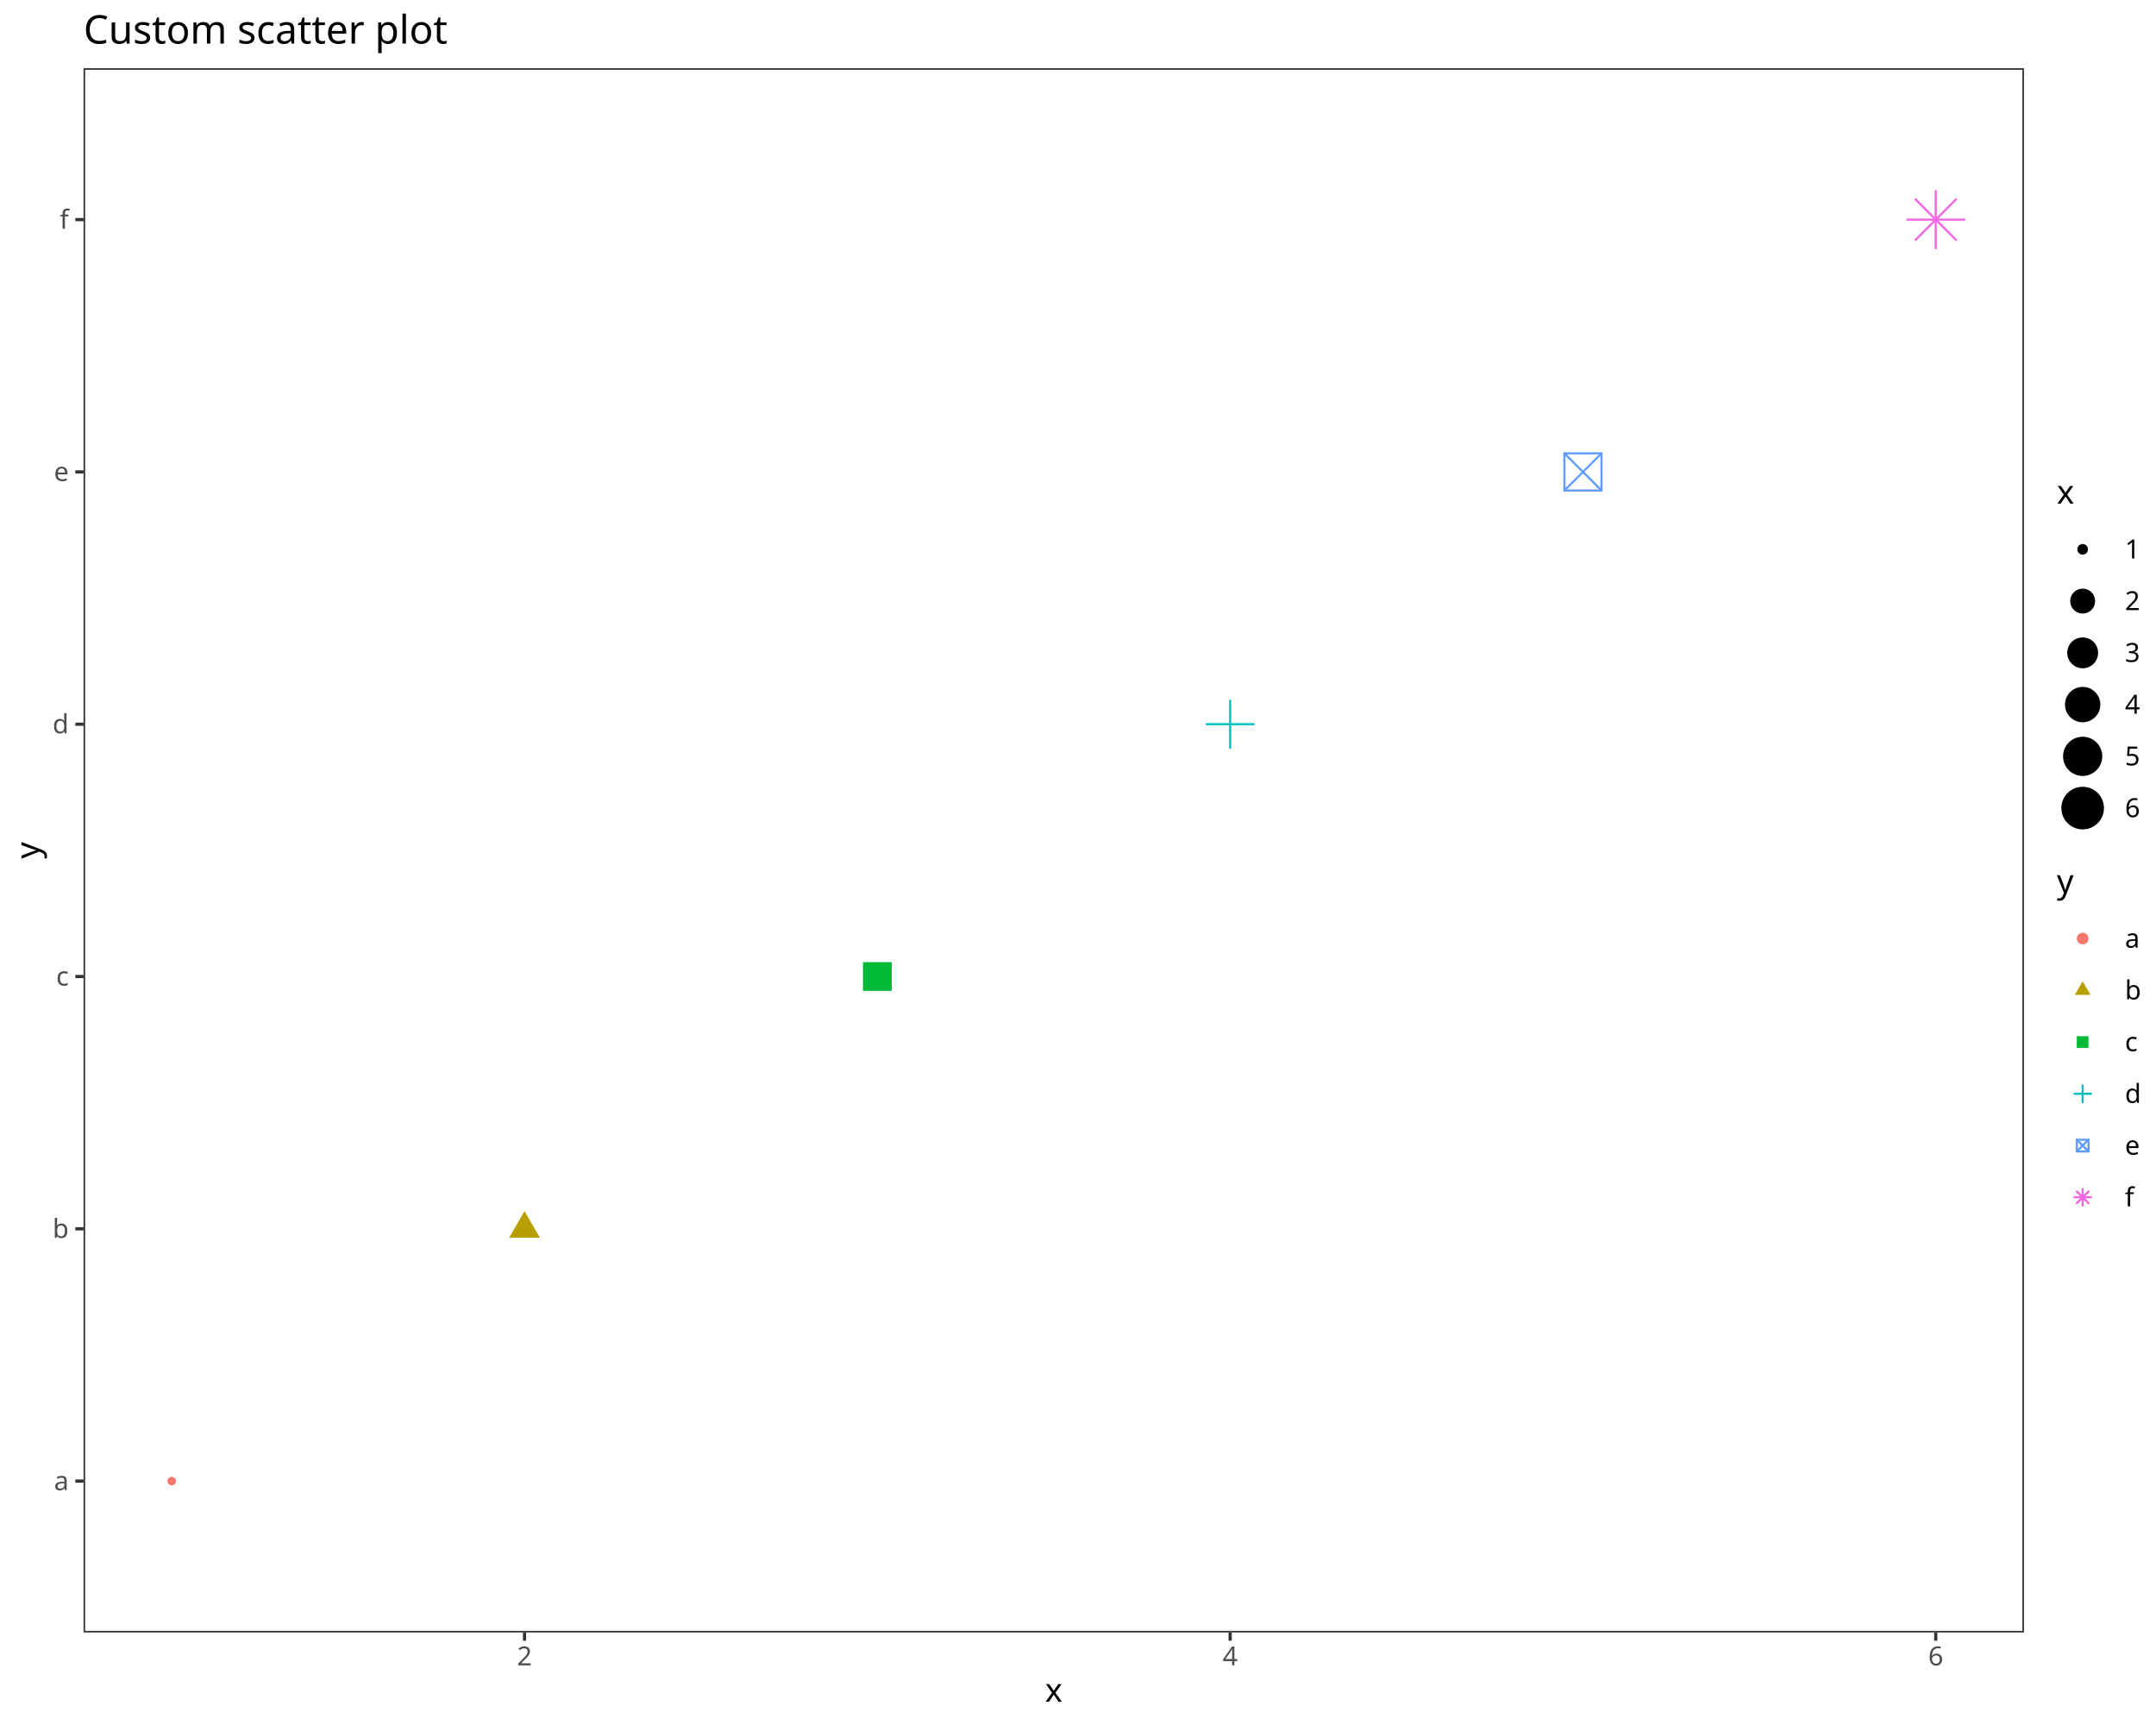
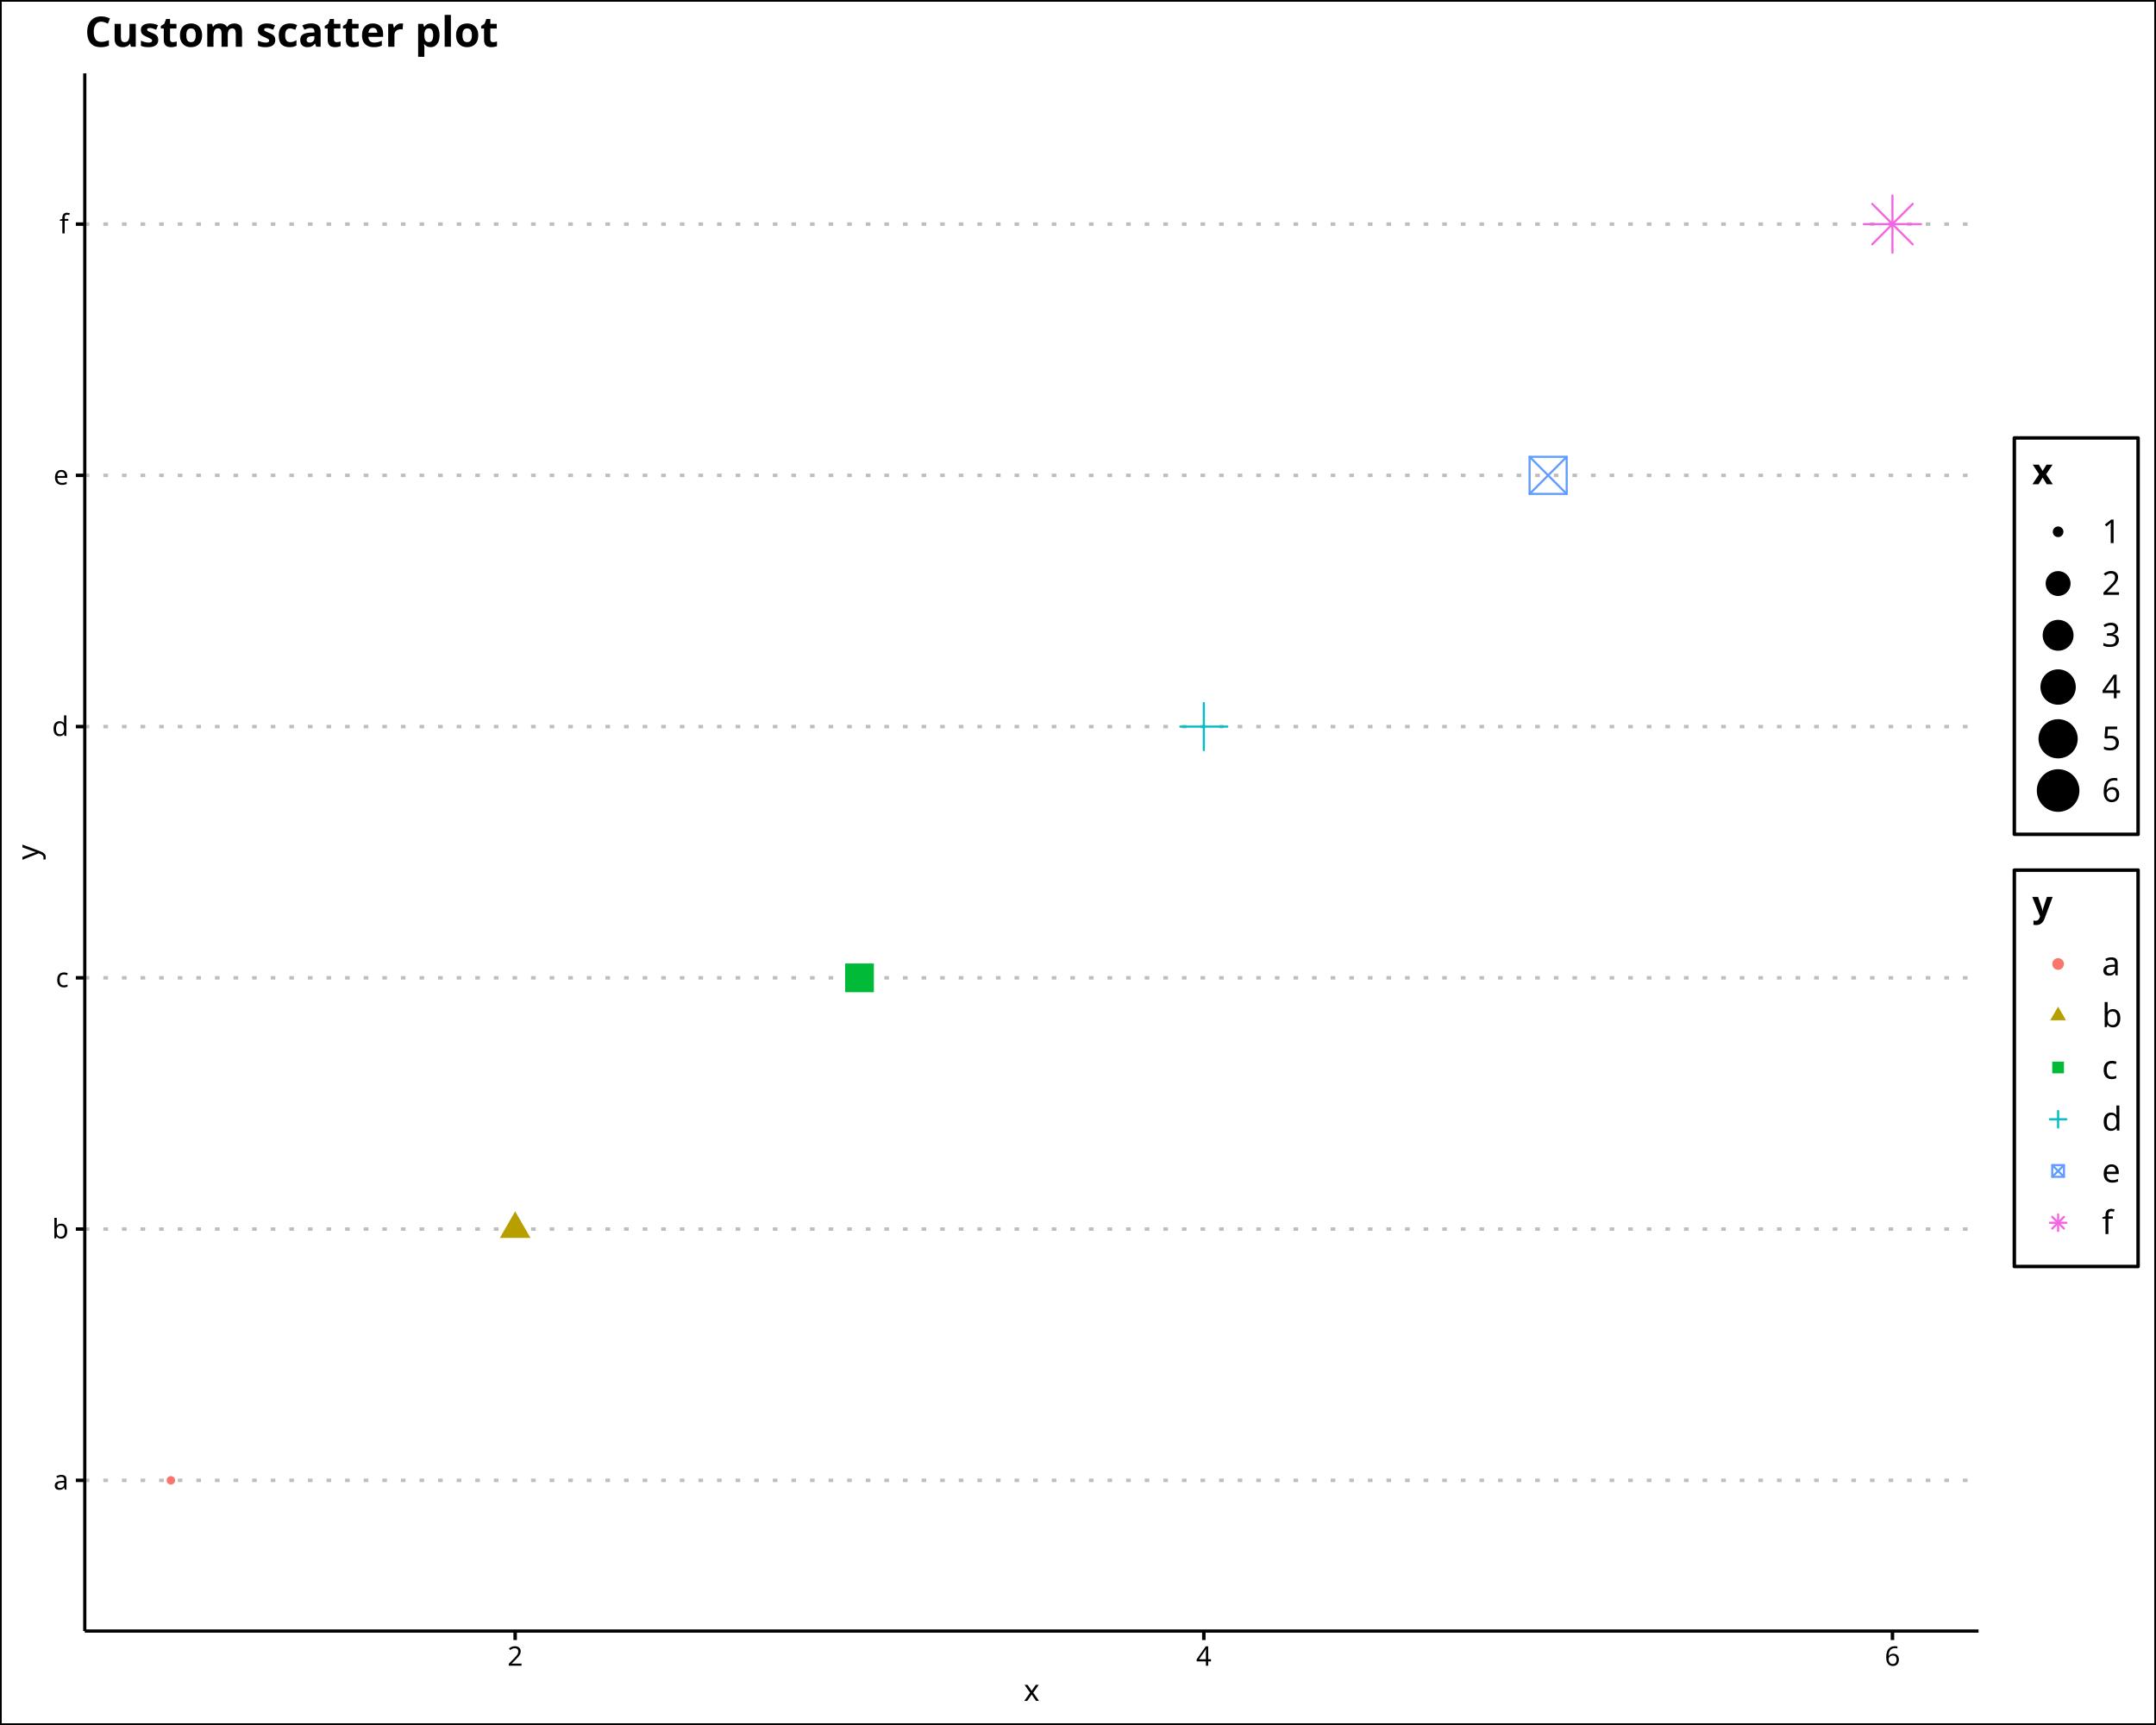
<svg xmlns="http://www.w3.org/2000/svg" class="svglite" data-engine-version="2.0" width="720.00pt" height="576.00pt" viewBox="0 0 720.00 576.00">
  <defs>
    <style type="text/css">
    .svglite line, .svglite polyline, .svglite polygon, .svglite path, .svglite rect, .svglite circle {
      fill: none;
      stroke: #000000;
      stroke-linecap: round;
      stroke-linejoin: round;
      stroke-miterlimit: 10.00;
    }
  </style>
  </defs>
  <rect width="100%" height="100%" style="stroke: none; fill: #FFFFFF;" />
  <defs>
    <clipPath id="cpMC4wMHw3MjAuMDB8MC4wMHw1NzYuMDA=">
      <rect x="0.00" y="0.00" width="720.00" height="576.00" />
    </clipPath>
  </defs>
  <g clip-path="url(#cpMC4wMHw3MjAuMDB8MC4wMHw1NzYuMDA=)">
-     <rect x="0.00" y="0.00" width="720.00" height="576.00" style="stroke-width: 1.07; stroke: #FFFFFF; fill: #FFFFFF;" />
+     <rect x="0.00" y="0.00" width="720.00" height="576.00" style="stroke-width: 1.16; fill: #FFFFFF;" />
  </g>
  <defs>
-     <clipPath id="cpMjcuOTB8Njc1LjkxfDIyLjc4fDU0NS4xMQ==">
-       <rect x="27.90" y="22.78" width="648.01" height="522.33" />
+     <clipPath id="cpMjguMzF8NjYwLjc0fDI0LjUwfDU0NC42Mw==">
+       <rect x="28.31" y="24.50" width="632.43" height="520.14" />
    </clipPath>
  </defs>
-   <g clip-path="url(#cpMjcuOTB8Njc1LjkxfDIyLjc4fDU0NS4xMQ==)">
-     <rect x="27.90" y="22.78" width="648.01" height="522.33" style="stroke-width: 1.07; stroke: none; fill: #FFFFFF;" />
-     <circle cx="57.35" cy="494.56" r="1.42" style="stroke-width: 0.71; stroke: none; fill: #F8766D;" />
-     <polygon points="175.17,404.40 180.30,413.28 170.05,413.28 " style="stroke-width: 0.71; stroke: none; fill: #B79F00;" />
-     <polygon points="288.20,330.87 297.79,330.87 297.79,321.28 288.20,321.28 " style="stroke-width: 0.71; stroke: none; fill: #00BA38;" />
-     <line x1="402.96" y1="241.82" x2="418.67" y2="241.82" style="stroke-width: 0.71; stroke: #00BFC4;" />
-     <line x1="410.81" y1="249.68" x2="410.81" y2="233.97" style="stroke-width: 0.71; stroke: #00BFC4;" />
-     <rect x="522.44" y="151.39" width="12.39" height="12.39" style="stroke-width: 0.71; stroke: #619CFF;" />
-     <line x1="522.44" y1="163.77" x2="534.83" y2="151.39" style="stroke-width: 0.71; stroke: #619CFF;" />
-     <line x1="522.44" y1="151.39" x2="534.83" y2="163.77" style="stroke-width: 0.71; stroke: #619CFF;" />
-     <line x1="639.70" y1="80.09" x2="653.21" y2="66.58" style="stroke-width: 0.71; stroke: #F564E3;" />
-     <line x1="639.70" y1="66.58" x2="653.21" y2="80.09" style="stroke-width: 0.71; stroke: #F564E3;" />
-     <line x1="636.90" y1="73.33" x2="656.01" y2="73.33" style="stroke-width: 0.71; stroke: #F564E3;" />
-     <line x1="646.45" y1="82.89" x2="646.45" y2="63.78" style="stroke-width: 0.71; stroke: #F564E3;" />
-     <rect x="27.90" y="22.78" width="648.01" height="522.33" style="stroke-width: 1.07; stroke: #333333;" />
+   <g clip-path="url(#cpMjguMzF8NjYwLjc0fDI0LjUwfDU0NC42Mw==)">
+     <polyline points="28.31,494.30 660.74,494.30 " style="stroke-width: 1.16; stroke: #BEBEBE; stroke-dasharray: 1.55,4.66; stroke-linecap: butt;" />
+     <polyline points="28.31,410.40 660.74,410.40 " style="stroke-width: 1.16; stroke: #BEBEBE; stroke-dasharray: 1.55,4.66; stroke-linecap: butt;" />
+     <polyline points="28.31,326.51 660.74,326.51 " style="stroke-width: 1.16; stroke: #BEBEBE; stroke-dasharray: 1.55,4.66; stroke-linecap: butt;" />
+     <polyline points="28.31,242.62 660.74,242.62 " style="stroke-width: 1.16; stroke: #BEBEBE; stroke-dasharray: 1.55,4.66; stroke-linecap: butt;" />
+     <polyline points="28.31,158.73 660.74,158.73 " style="stroke-width: 1.16; stroke: #BEBEBE; stroke-dasharray: 1.55,4.66; stroke-linecap: butt;" />
+     <polyline points="28.31,74.83 660.74,74.83 " style="stroke-width: 1.16; stroke: #BEBEBE; stroke-dasharray: 1.55,4.66; stroke-linecap: butt;" />
+     <circle cx="57.06" cy="494.30" r="1.42" style="stroke-width: 0.71; stroke: none; fill: #F8766D;" />
+     <polygon points="172.04,404.48 177.17,413.36 166.92,413.36 " style="stroke-width: 0.71; stroke: none; fill: #B79F00;" />
+     <polygon points="282.23,331.31 291.83,331.31 291.83,321.72 282.23,321.72 " style="stroke-width: 0.71; stroke: none; fill: #00BA38;" />
+     <line x1="394.16" y1="242.62" x2="409.87" y2="242.62" style="stroke-width: 0.71; stroke: #00BFC4;" />
+     <line x1="402.02" y1="250.47" x2="402.02" y2="234.76" style="stroke-width: 0.71; stroke: #00BFC4;" />
+     <rect x="510.81" y="152.53" width="12.39" height="12.39" style="stroke-width: 0.71; stroke: #619CFF;" />
+     <line x1="510.81" y1="164.92" x2="523.20" y2="152.53" style="stroke-width: 0.71; stroke: #619CFF;" />
+     <line x1="510.81" y1="152.53" x2="523.20" y2="164.92" style="stroke-width: 0.71; stroke: #619CFF;" />
+     <line x1="625.23" y1="81.59" x2="638.75" y2="68.08" style="stroke-width: 0.71; stroke: #F564E3;" />
+     <line x1="625.23" y1="68.08" x2="638.75" y2="81.59" style="stroke-width: 0.71; stroke: #F564E3;" />
+     <line x1="622.43" y1="74.83" x2="641.54" y2="74.83" style="stroke-width: 0.71; stroke: #F564E3;" />
+     <line x1="631.99" y1="84.39" x2="631.99" y2="65.28" style="stroke-width: 0.71; stroke: #F564E3;" />
  </g>
  <g clip-path="url(#cpMC4wMHw3MjAuMDB8MC4wMHw1NzYuMDA=)">
-     <text x="22.97" y="497.59" text-anchor="end" style="font-size: 8.80px; fill: #4D4D4D; font-family: sans;" textLength="4.89px" lengthAdjust="spacingAndGlyphs">a</text>
-     <text x="22.97" y="413.35" text-anchor="end" style="font-size: 8.80px; fill: #4D4D4D; font-family: sans;" textLength="4.89px" lengthAdjust="spacingAndGlyphs">b</text>
-     <text x="22.97" y="329.10" text-anchor="end" style="font-size: 8.80px; fill: #4D4D4D; font-family: sans;" textLength="4.40px" lengthAdjust="spacingAndGlyphs">c</text>
-     <text x="22.97" y="244.85" text-anchor="end" style="font-size: 8.80px; fill: #4D4D4D; font-family: sans;" textLength="4.89px" lengthAdjust="spacingAndGlyphs">d</text>
-     <text x="22.97" y="160.61" text-anchor="end" style="font-size: 8.80px; fill: #4D4D4D; font-family: sans;" textLength="4.89px" lengthAdjust="spacingAndGlyphs">e</text>
-     <text x="22.97" y="76.36" text-anchor="end" style="font-size: 8.80px; fill: #4D4D4D; font-family: sans;" textLength="2.44px" lengthAdjust="spacingAndGlyphs">f</text>
-     <polyline points="25.16,494.56 27.90,494.56 " style="stroke-width: 1.07; stroke: #333333; stroke-linecap: butt;" />
-     <polyline points="25.16,410.32 27.90,410.32 " style="stroke-width: 1.07; stroke: #333333; stroke-linecap: butt;" />
-     <polyline points="25.16,326.07 27.90,326.07 " style="stroke-width: 1.07; stroke: #333333; stroke-linecap: butt;" />
-     <polyline points="25.16,241.82 27.90,241.82 " style="stroke-width: 1.07; stroke: #333333; stroke-linecap: butt;" />
-     <polyline points="25.16,157.58 27.90,157.58 " style="stroke-width: 1.07; stroke: #333333; stroke-linecap: butt;" />
-     <polyline points="25.16,73.33 27.90,73.33 " style="stroke-width: 1.07; stroke: #333333; stroke-linecap: butt;" />
-     <polyline points="175.17,547.85 175.17,545.11 " style="stroke-width: 1.07; stroke: #333333; stroke-linecap: butt;" />
-     <polyline points="410.81,547.85 410.81,545.11 " style="stroke-width: 1.07; stroke: #333333; stroke-linecap: butt;" />
-     <polyline points="646.45,547.85 646.45,545.11 " style="stroke-width: 1.07; stroke: #333333; stroke-linecap: butt;" />
-     <text x="175.17" y="556.10" text-anchor="middle" style="font-size: 8.80px; fill: #4D4D4D; font-family: sans;" textLength="4.89px" lengthAdjust="spacingAndGlyphs">2</text>
-     <text x="410.81" y="556.10" text-anchor="middle" style="font-size: 8.80px; fill: #4D4D4D; font-family: sans;" textLength="4.89px" lengthAdjust="spacingAndGlyphs">4</text>
-     <text x="646.45" y="556.10" text-anchor="middle" style="font-size: 8.80px; fill: #4D4D4D; font-family: sans;" textLength="4.89px" lengthAdjust="spacingAndGlyphs">6</text>
-     <text x="351.90" y="568.24" text-anchor="middle" style="font-size: 11.00px; font-family: sans;" textLength="5.50px" lengthAdjust="spacingAndGlyphs">x</text>
-     <text transform="translate(13.05,283.95) rotate(-90)" text-anchor="middle" style="font-size: 11.00px; font-family: sans;" textLength="5.50px" lengthAdjust="spacingAndGlyphs">y</text>
-     <rect x="686.87" y="159.46" width="27.65" height="119.01" style="stroke-width: 1.07; stroke: none; fill: #FFFFFF;" />
-     <text x="686.87" y="168.17" style="font-size: 11.00px; font-family: sans;" textLength="5.50px" lengthAdjust="spacingAndGlyphs">x</text>
-     <rect x="686.87" y="174.79" width="17.28" height="17.28" style="stroke-width: 1.07; stroke: none; fill: #FFFFFF;" />
-     <circle cx="695.51" cy="183.43" r="1.42" style="stroke-width: 0.71; fill: #000000;" />
-     <rect x="686.87" y="192.07" width="17.28" height="17.28" style="stroke-width: 1.07; stroke: none; fill: #FFFFFF;" />
-     <circle cx="695.51" cy="200.71" r="3.81" style="stroke-width: 0.71; fill: #000000;" />
-     <rect x="686.87" y="209.35" width="17.28" height="17.28" style="stroke-width: 1.07; stroke: none; fill: #FFFFFF;" />
-     <circle cx="695.51" cy="217.99" r="4.80" style="stroke-width: 0.71; fill: #000000;" />
-     <rect x="686.87" y="226.63" width="17.28" height="17.28" style="stroke-width: 1.07; stroke: none; fill: #FFFFFF;" />
-     <circle cx="695.51" cy="235.27" r="5.55" style="stroke-width: 0.71; fill: #000000;" />
-     <rect x="686.87" y="243.91" width="17.28" height="17.28" style="stroke-width: 1.07; stroke: none; fill: #FFFFFF;" />
-     <circle cx="695.51" cy="252.55" r="6.19" style="stroke-width: 0.71; fill: #000000;" />
-     <rect x="686.87" y="261.19" width="17.28" height="17.28" style="stroke-width: 1.07; stroke: none; fill: #FFFFFF;" />
-     <circle cx="695.51" cy="269.83" r="6.76" style="stroke-width: 0.71; fill: #000000;" />
-     <text x="709.63" y="186.46" style="font-size: 8.80px; font-family: sans;" textLength="4.89px" lengthAdjust="spacingAndGlyphs">1</text>
-     <text x="709.63" y="203.74" style="font-size: 8.80px; font-family: sans;" textLength="4.89px" lengthAdjust="spacingAndGlyphs">2</text>
-     <text x="709.63" y="221.02" style="font-size: 8.80px; font-family: sans;" textLength="4.89px" lengthAdjust="spacingAndGlyphs">3</text>
-     <text x="709.63" y="238.30" style="font-size: 8.80px; font-family: sans;" textLength="4.89px" lengthAdjust="spacingAndGlyphs">4</text>
-     <text x="709.63" y="255.58" style="font-size: 8.80px; font-family: sans;" textLength="4.89px" lengthAdjust="spacingAndGlyphs">5</text>
-     <text x="709.63" y="272.86" style="font-size: 8.80px; font-family: sans;" textLength="4.89px" lengthAdjust="spacingAndGlyphs">6</text>
-     <rect x="686.87" y="289.43" width="27.65" height="119.01" style="stroke-width: 1.07; stroke: none; fill: #FFFFFF;" />
-     <text x="686.87" y="298.14" style="font-size: 11.00px; font-family: sans;" textLength="5.50px" lengthAdjust="spacingAndGlyphs">y</text>
-     <rect x="686.87" y="304.76" width="17.28" height="17.28" style="stroke-width: 1.07; stroke: none; fill: #FFFFFF;" />
-     <circle cx="695.51" cy="313.40" r="1.95" style="stroke-width: 0.71; stroke: none; fill: #F8766D;" />
-     <rect x="686.87" y="322.04" width="17.28" height="17.28" style="stroke-width: 1.07; stroke: none; fill: #FFFFFF;" />
-     <polygon points="695.51,327.64 698.14,332.20 692.87,332.20 " style="stroke-width: 0.71; stroke: none; fill: #B79F00;" />
-     <rect x="686.87" y="339.32" width="17.28" height="17.28" style="stroke-width: 1.07; stroke: none; fill: #FFFFFF;" />
-     <polygon points="693.55,349.92 697.46,349.92 697.46,346.01 693.55,346.01 " style="stroke-width: 0.71; stroke: none; fill: #00BA38;" />
-     <rect x="686.87" y="356.60" width="17.28" height="17.28" style="stroke-width: 1.07; stroke: none; fill: #FFFFFF;" />
-     <line x1="692.74" y1="365.24" x2="698.27" y2="365.24" style="stroke-width: 0.71; stroke: #00BFC4;" />
-     <line x1="695.51" y1="368.01" x2="695.51" y2="362.48" style="stroke-width: 0.71; stroke: #00BFC4;" />
-     <rect x="686.87" y="373.88" width="17.28" height="17.28" style="stroke-width: 1.07; stroke: none; fill: #FFFFFF;" />
-     <rect x="693.55" y="380.57" width="3.91" height="3.91" style="stroke-width: 0.71; stroke: #619CFF;" />
-     <line x1="693.55" y1="384.48" x2="697.46" y2="380.57" style="stroke-width: 0.71; stroke: #619CFF;" />
-     <line x1="693.55" y1="380.57" x2="697.46" y2="384.48" style="stroke-width: 0.71; stroke: #619CFF;" />
-     <rect x="686.87" y="391.16" width="17.28" height="17.28" style="stroke-width: 1.07; stroke: none; fill: #FFFFFF;" />
-     <line x1="693.55" y1="401.76" x2="697.46" y2="397.85" style="stroke-width: 0.71; stroke: #F564E3;" />
-     <line x1="693.55" y1="397.85" x2="697.46" y2="401.76" style="stroke-width: 0.71; stroke: #F564E3;" />
-     <line x1="692.74" y1="399.80" x2="698.27" y2="399.80" style="stroke-width: 0.71; stroke: #F564E3;" />
-     <line x1="695.51" y1="402.57" x2="695.51" y2="397.04" style="stroke-width: 0.71; stroke: #F564E3;" />
-     <text x="709.63" y="316.43" style="font-size: 8.80px; font-family: sans;" textLength="4.89px" lengthAdjust="spacingAndGlyphs">a</text>
-     <text x="709.63" y="333.71" style="font-size: 8.80px; font-family: sans;" textLength="4.89px" lengthAdjust="spacingAndGlyphs">b</text>
-     <text x="709.63" y="350.99" style="font-size: 8.80px; font-family: sans;" textLength="4.40px" lengthAdjust="spacingAndGlyphs">c</text>
-     <text x="709.63" y="368.27" style="font-size: 8.80px; font-family: sans;" textLength="4.89px" lengthAdjust="spacingAndGlyphs">d</text>
-     <text x="709.63" y="385.55" style="font-size: 8.80px; font-family: sans;" textLength="4.89px" lengthAdjust="spacingAndGlyphs">e</text>
-     <text x="709.63" y="402.83" style="font-size: 8.80px; font-family: sans;" textLength="2.44px" lengthAdjust="spacingAndGlyphs">f</text>
-     <text x="27.90" y="14.56" style="font-size: 13.20px; font-family: sans;" textLength="113.73px" lengthAdjust="spacingAndGlyphs">Custom scatter plot</text>
+     <polyline points="28.31,544.63 28.31,24.50 " style="stroke-width: 1.07; stroke-linecap: butt;" />
+     <text x="22.93" y="497.39" text-anchor="end" style="font-size: 9.00px; font-family: sans;" textLength="5.01px" lengthAdjust="spacingAndGlyphs">a</text>
+     <text x="22.93" y="413.50" text-anchor="end" style="font-size: 9.00px; font-family: sans;" textLength="5.01px" lengthAdjust="spacingAndGlyphs">b</text>
+     <text x="22.93" y="329.61" text-anchor="end" style="font-size: 9.00px; font-family: sans;" textLength="4.50px" lengthAdjust="spacingAndGlyphs">c</text>
+     <text x="22.93" y="245.72" text-anchor="end" style="font-size: 9.00px; font-family: sans;" textLength="5.01px" lengthAdjust="spacingAndGlyphs">d</text>
+     <text x="22.93" y="161.82" text-anchor="end" style="font-size: 9.00px; font-family: sans;" textLength="5.01px" lengthAdjust="spacingAndGlyphs">e</text>
+     <text x="22.93" y="77.93" text-anchor="end" style="font-size: 9.00px; font-family: sans;" textLength="2.50px" lengthAdjust="spacingAndGlyphs">f</text>
+     <polyline points="25.32,494.30 28.31,494.30 " style="stroke-width: 1.16; stroke-linecap: butt;" />
+     <polyline points="25.32,410.40 28.31,410.40 " style="stroke-width: 1.16; stroke-linecap: butt;" />
+     <polyline points="25.32,326.51 28.31,326.51 " style="stroke-width: 1.16; stroke-linecap: butt;" />
+     <polyline points="25.32,242.62 28.31,242.62 " style="stroke-width: 1.16; stroke-linecap: butt;" />
+     <polyline points="25.32,158.73 28.31,158.73 " style="stroke-width: 1.16; stroke-linecap: butt;" />
+     <polyline points="25.32,74.83 28.31,74.83 " style="stroke-width: 1.16; stroke-linecap: butt;" />
+     <polyline points="28.31,544.63 660.74,544.63 " style="stroke-width: 1.07; stroke-linecap: butt;" />
+     <polyline points="172.04,547.62 172.04,544.63 " style="stroke-width: 1.16; stroke-linecap: butt;" />
+     <polyline points="402.02,547.62 402.02,544.63 " style="stroke-width: 1.16; stroke-linecap: butt;" />
+     <polyline points="631.99,547.62 631.99,544.63 " style="stroke-width: 1.16; stroke-linecap: butt;" />
+     <text x="172.04" y="556.21" text-anchor="middle" style="font-size: 9.00px; font-family: sans;" textLength="5.01px" lengthAdjust="spacingAndGlyphs">2</text>
+     <text x="402.02" y="556.21" text-anchor="middle" style="font-size: 9.00px; font-family: sans;" textLength="5.01px" lengthAdjust="spacingAndGlyphs">4</text>
+     <text x="631.99" y="556.21" text-anchor="middle" style="font-size: 9.00px; font-family: sans;" textLength="5.01px" lengthAdjust="spacingAndGlyphs">6</text>
+     <text x="344.52" y="567.95" text-anchor="middle" style="font-size: 10.00px; font-family: sans;" textLength="5.00px" lengthAdjust="spacingAndGlyphs">x</text>
+     <text transform="translate(12.86,284.56) rotate(-90)" text-anchor="middle" style="font-size: 10.00px; font-family: sans;" textLength="5.00px" lengthAdjust="spacingAndGlyphs">y</text>
+     <rect x="672.69" y="146.23" width="41.33" height="132.36" style="stroke-width: 1.16; fill: #FFFFFF;" />
+     <text x="678.67" y="161.71" style="font-size: 12.00px; font-weight: bold; font-family: sans;" textLength="6.00px" lengthAdjust="spacingAndGlyphs">x</text>
+     <rect x="678.67" y="168.93" width="17.28" height="17.28" style="stroke-width: 1.16; stroke: none; fill: #FFFFFF;" />
+     <circle cx="687.31" cy="177.57" r="1.42" style="stroke-width: 0.71; fill: #000000;" />
+     <rect x="678.67" y="186.21" width="17.28" height="17.28" style="stroke-width: 1.16; stroke: none; fill: #FFFFFF;" />
+     <circle cx="687.31" cy="194.85" r="3.81" style="stroke-width: 0.71; fill: #000000;" />
+     <rect x="678.67" y="203.49" width="17.28" height="17.28" style="stroke-width: 1.16; stroke: none; fill: #FFFFFF;" />
+     <circle cx="687.31" cy="212.13" r="4.80" style="stroke-width: 0.71; fill: #000000;" />
+     <rect x="678.67" y="220.77" width="17.28" height="17.28" style="stroke-width: 1.16; stroke: none; fill: #FFFFFF;" />
+     <circle cx="687.31" cy="229.41" r="5.55" style="stroke-width: 0.71; fill: #000000;" />
+     <rect x="678.67" y="238.05" width="17.28" height="17.28" style="stroke-width: 1.16; stroke: none; fill: #FFFFFF;" />
+     <circle cx="687.31" cy="246.69" r="6.19" style="stroke-width: 0.71; fill: #000000;" />
+     <rect x="678.67" y="255.33" width="17.28" height="17.28" style="stroke-width: 1.16; stroke: none; fill: #FFFFFF;" />
+     <circle cx="687.31" cy="263.97" r="6.76" style="stroke-width: 0.71; fill: #000000;" />
+     <text x="701.93" y="181.35" style="font-size: 11.00px; font-family: sans;" textLength="6.12px" lengthAdjust="spacingAndGlyphs">1</text>
+     <text x="701.93" y="198.63" style="font-size: 11.00px; font-family: sans;" textLength="6.12px" lengthAdjust="spacingAndGlyphs">2</text>
+     <text x="701.93" y="215.91" style="font-size: 11.00px; font-family: sans;" textLength="6.12px" lengthAdjust="spacingAndGlyphs">3</text>
+     <text x="701.93" y="233.19" style="font-size: 11.00px; font-family: sans;" textLength="6.12px" lengthAdjust="spacingAndGlyphs">4</text>
+     <text x="701.93" y="250.47" style="font-size: 11.00px; font-family: sans;" textLength="6.12px" lengthAdjust="spacingAndGlyphs">5</text>
+     <text x="701.93" y="267.75" style="font-size: 11.00px; font-family: sans;" textLength="6.12px" lengthAdjust="spacingAndGlyphs">6</text>
+     <rect x="672.69" y="290.54" width="41.33" height="132.36" style="stroke-width: 1.16; fill: #FFFFFF;" />
+     <text x="678.67" y="306.02" style="font-size: 12.00px; font-weight: bold; font-family: sans;" textLength="6.00px" lengthAdjust="spacingAndGlyphs">y</text>
+     <rect x="678.67" y="313.25" width="17.28" height="17.28" style="stroke-width: 1.16; stroke: none; fill: #FFFFFF;" />
+     <circle cx="687.31" cy="321.89" r="1.95" style="stroke-width: 0.71; stroke: none; fill: #F8766D;" />
+     <rect x="678.67" y="330.53" width="17.28" height="17.28" style="stroke-width: 1.16; stroke: none; fill: #FFFFFF;" />
+     <polygon points="687.31,336.13 689.94,340.69 684.68,340.69 " style="stroke-width: 0.71; stroke: none; fill: #B79F00;" />
+     <rect x="678.67" y="347.81" width="17.28" height="17.28" style="stroke-width: 1.16; stroke: none; fill: #FFFFFF;" />
+     <polygon points="685.35,358.40 689.26,358.40 689.26,354.49 685.35,354.49 " style="stroke-width: 0.71; stroke: none; fill: #00BA38;" />
+     <rect x="678.67" y="365.09" width="17.28" height="17.28" style="stroke-width: 1.16; stroke: none; fill: #FFFFFF;" />
+     <line x1="684.54" y1="373.73" x2="690.07" y2="373.73" style="stroke-width: 0.71; stroke: #00BFC4;" />
+     <line x1="687.31" y1="376.49" x2="687.31" y2="370.96" style="stroke-width: 0.71; stroke: #00BFC4;" />
+     <rect x="678.67" y="382.37" width="17.28" height="17.28" style="stroke-width: 1.16; stroke: none; fill: #FFFFFF;" />
+     <rect x="685.35" y="389.05" width="3.91" height="3.91" style="stroke-width: 0.71; stroke: #619CFF;" />
+     <line x1="685.35" y1="392.96" x2="689.26" y2="389.05" style="stroke-width: 0.71; stroke: #619CFF;" />
+     <line x1="685.35" y1="389.05" x2="689.26" y2="392.96" style="stroke-width: 0.71; stroke: #619CFF;" />
+     <rect x="678.67" y="399.65" width="17.28" height="17.28" style="stroke-width: 1.16; stroke: none; fill: #FFFFFF;" />
+     <line x1="685.35" y1="410.24" x2="689.26" y2="406.33" style="stroke-width: 0.71; stroke: #F564E3;" />
+     <line x1="685.35" y1="406.33" x2="689.26" y2="410.24" style="stroke-width: 0.71; stroke: #F564E3;" />
+     <line x1="684.54" y1="408.29" x2="690.07" y2="408.29" style="stroke-width: 0.71; stroke: #F564E3;" />
+     <line x1="687.31" y1="411.05" x2="687.31" y2="405.52" style="stroke-width: 0.71; stroke: #F564E3;" />
+     <text x="701.93" y="325.67" style="font-size: 11.00px; font-family: sans;" textLength="6.12px" lengthAdjust="spacingAndGlyphs">a</text>
+     <text x="701.93" y="342.95" style="font-size: 11.00px; font-family: sans;" textLength="6.12px" lengthAdjust="spacingAndGlyphs">b</text>
+     <text x="701.93" y="360.23" style="font-size: 11.00px; font-family: sans;" textLength="5.50px" lengthAdjust="spacingAndGlyphs">c</text>
+     <text x="701.93" y="377.51" style="font-size: 11.00px; font-family: sans;" textLength="6.12px" lengthAdjust="spacingAndGlyphs">d</text>
+     <text x="701.93" y="394.79" style="font-size: 11.00px; font-family: sans;" textLength="6.12px" lengthAdjust="spacingAndGlyphs">e</text>
+     <text x="701.93" y="412.07" style="font-size: 11.00px; font-family: sans;" textLength="3.06px" lengthAdjust="spacingAndGlyphs">f</text>
+     <text x="28.31" y="15.61" style="font-size: 14.00px; font-weight: bold; font-family: sans;" textLength="120.62px" lengthAdjust="spacingAndGlyphs">Custom scatter plot</text>
  </g>
</svg>
